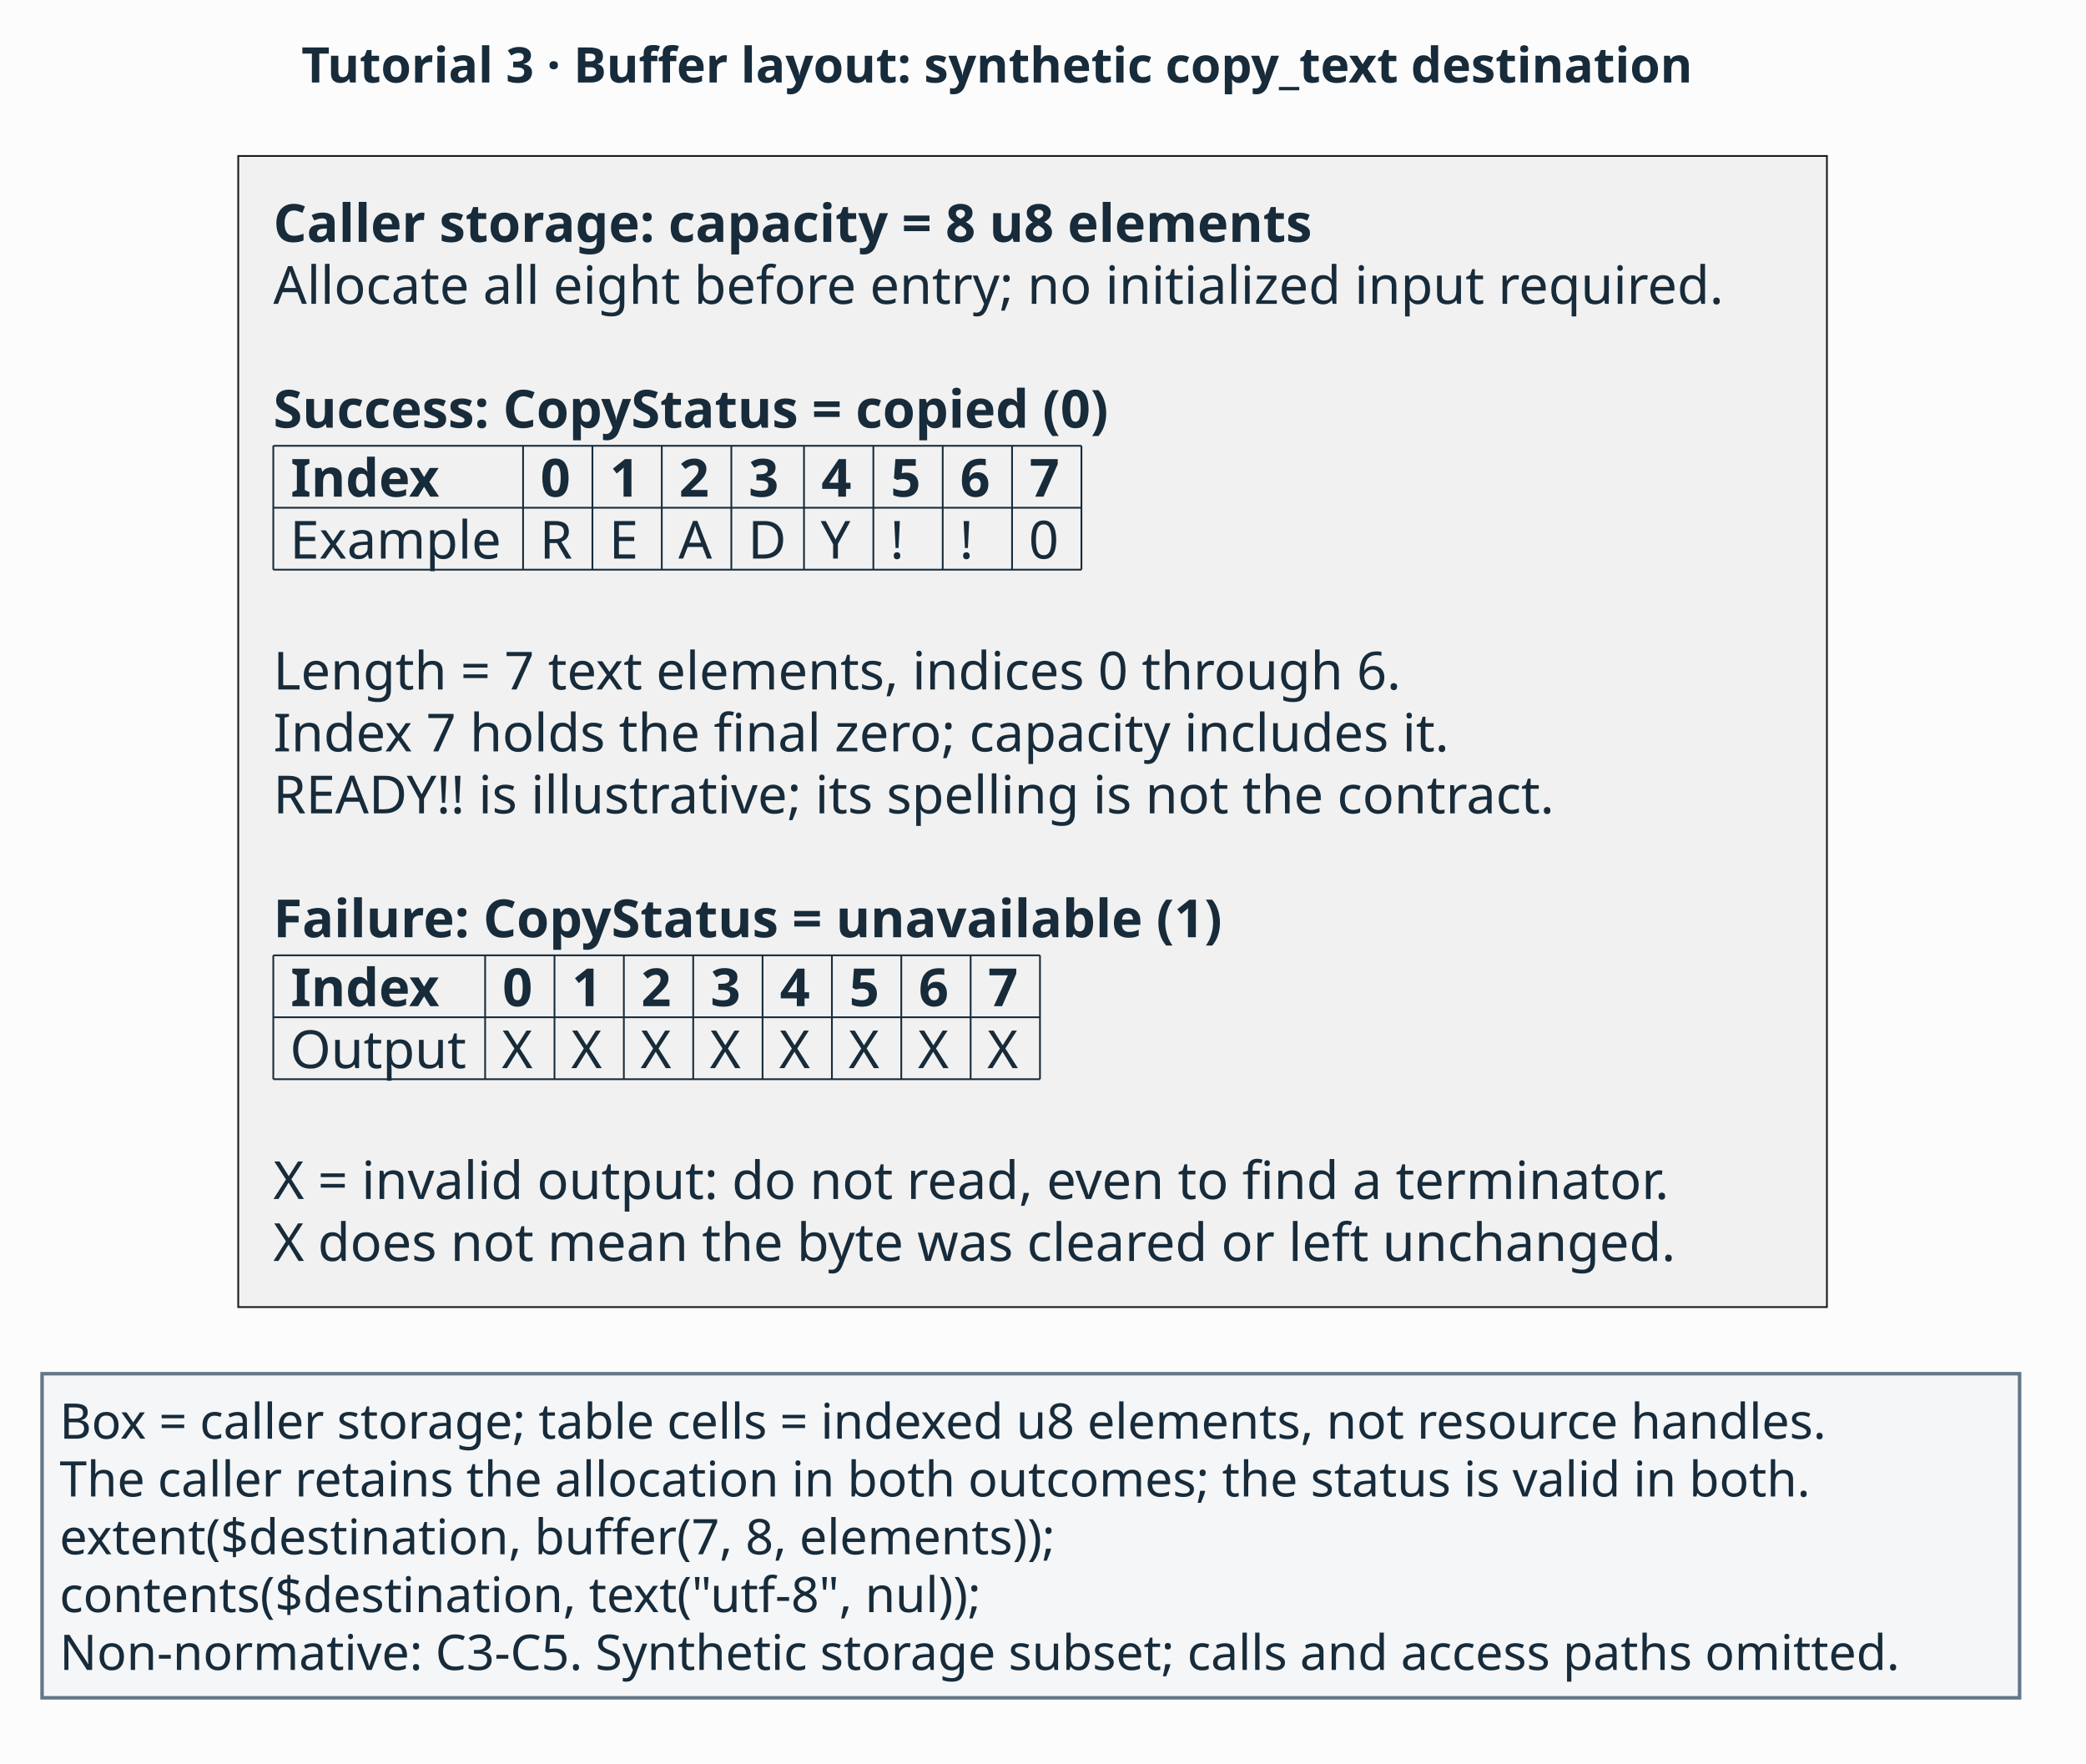
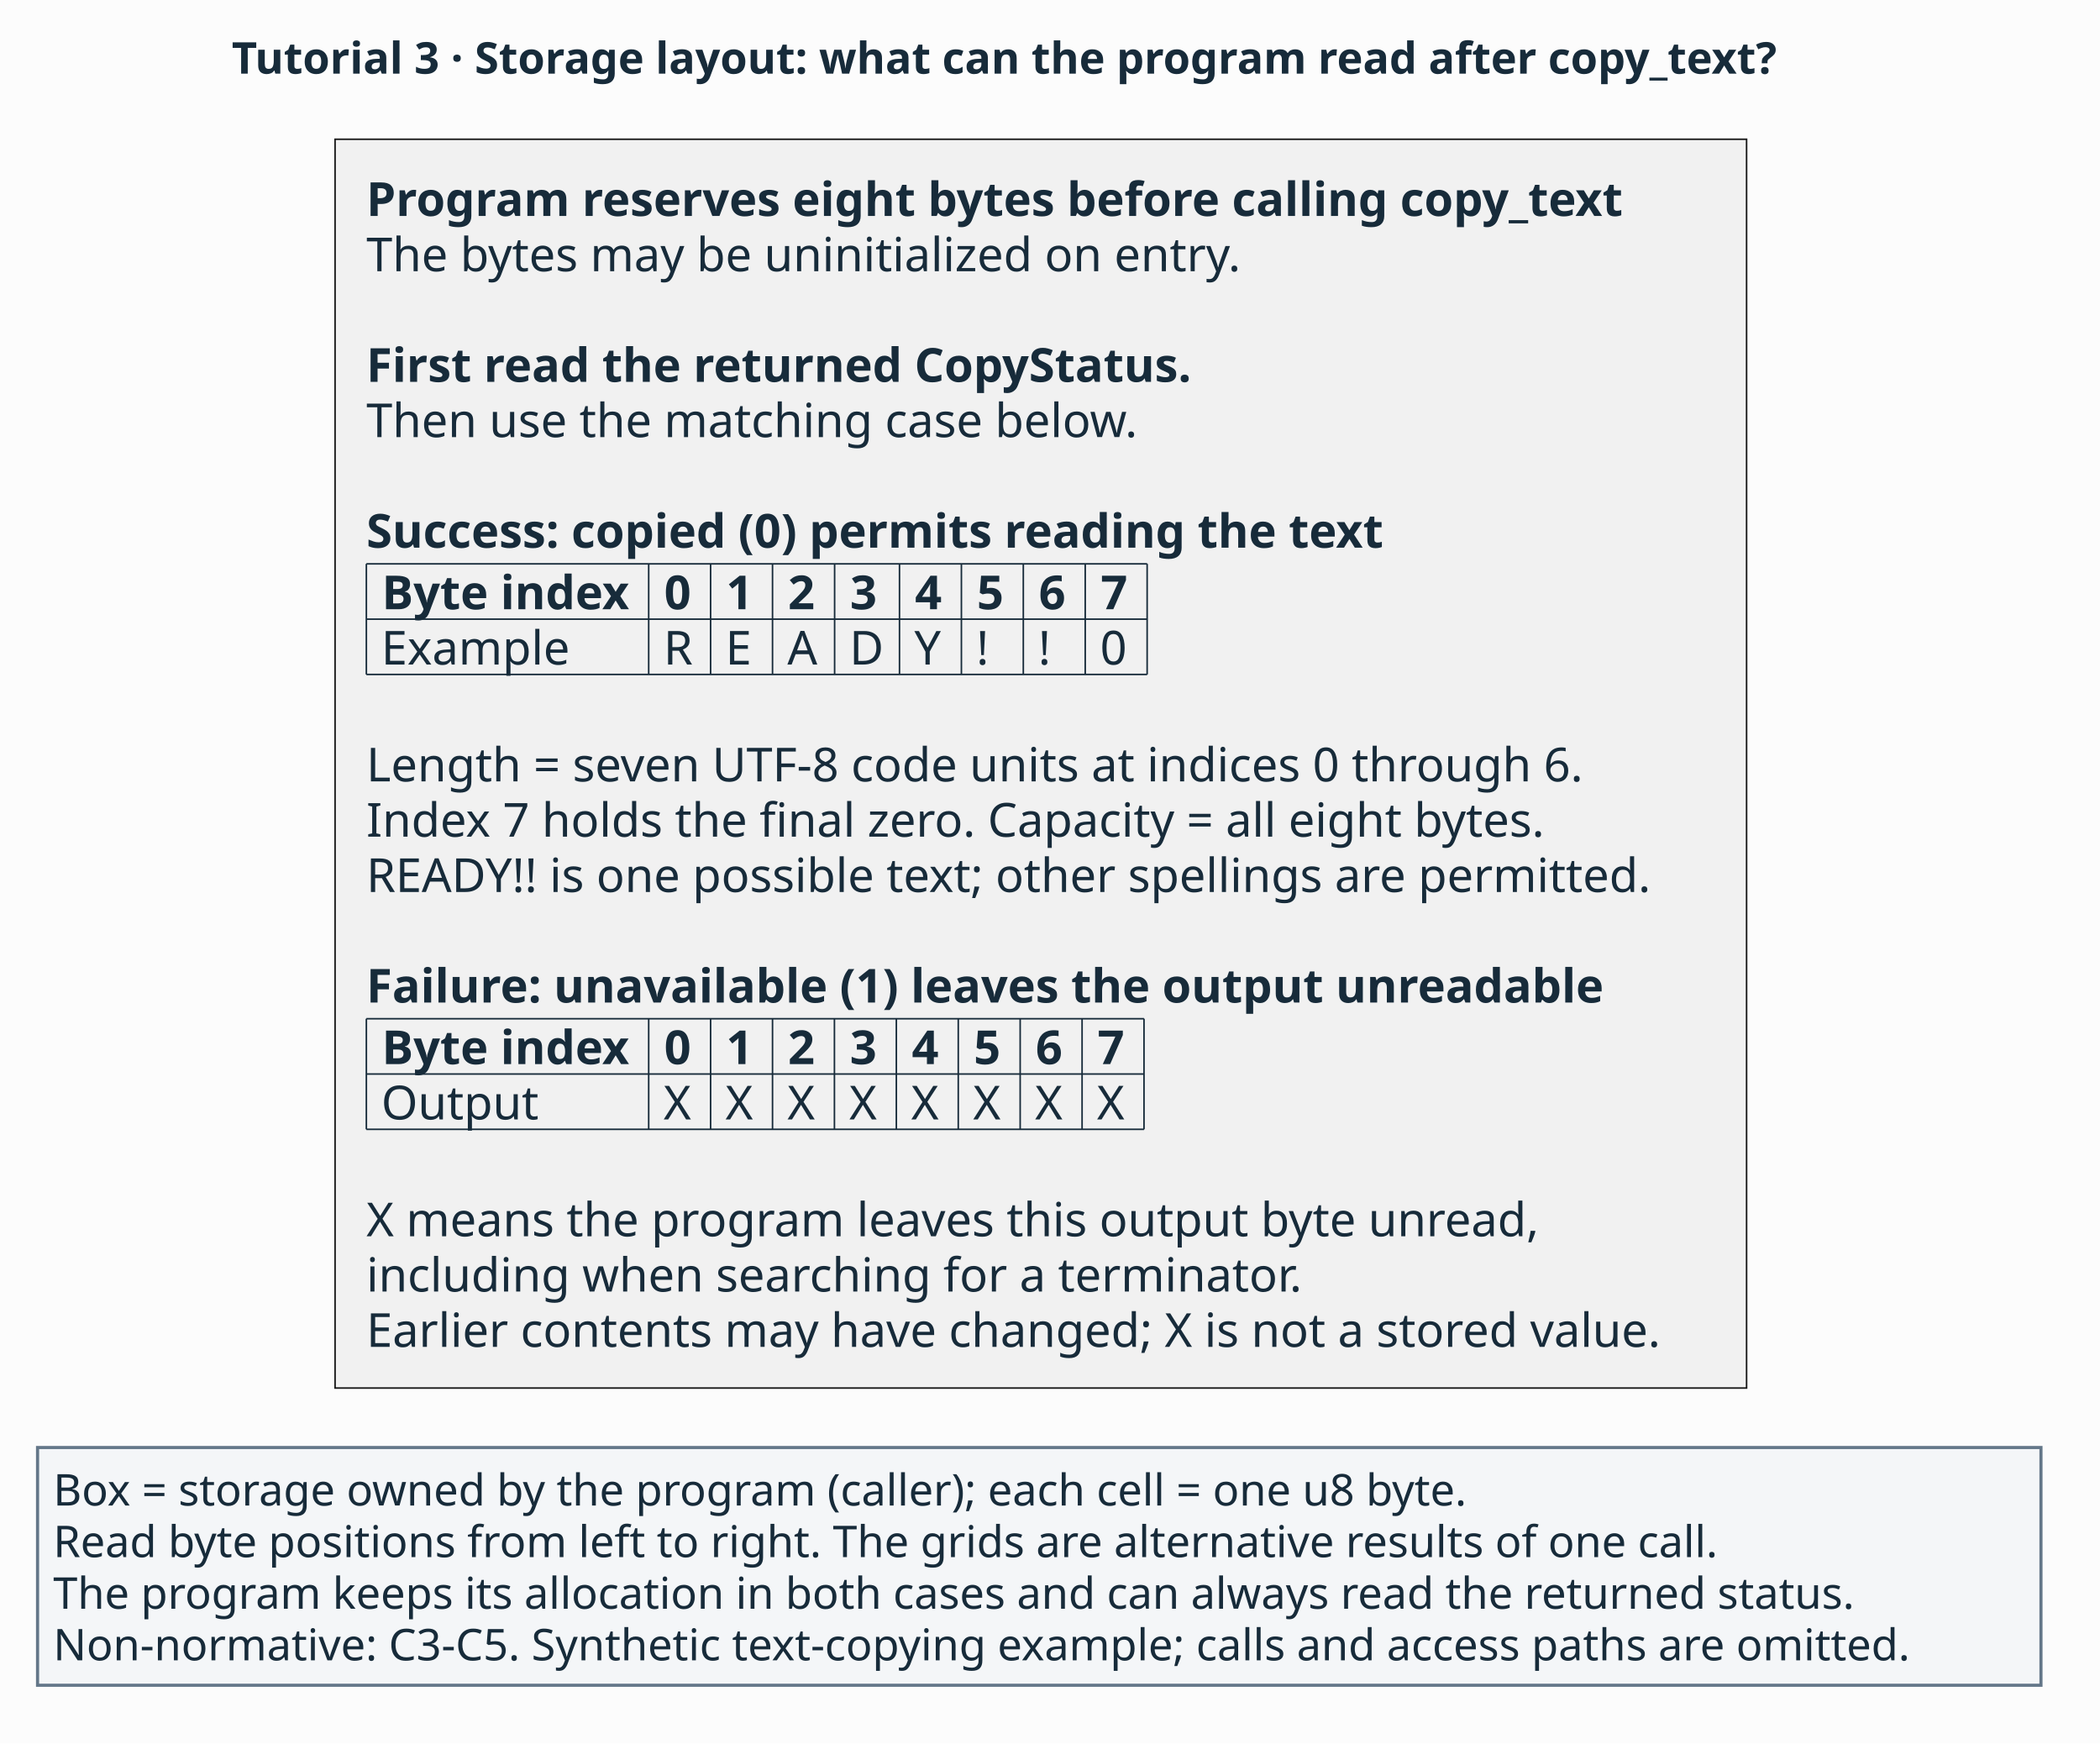
- <svg xmlns="http://www.w3.org/2000/svg" version="1.1" data-diagram-type="DESCRIPTION" style="width:595px;height:503px;background:#FCFCFC;" width="595px" height="503px" viewBox="0 0 595 503" zoomAndPan="magnify" preserveAspectRatio="none" contentStyleType="text/css">
+ <svg xmlns="http://www.w3.org/2000/svg" version="1.1" data-diagram-type="DESCRIPTION" style="width:671px;height:557px;background:#FCFCFC;" width="671px" height="557px" viewBox="0 0 671 557" zoomAndPan="magnify" preserveAspectRatio="none" contentStyleType="text/css">
  <defs />
  <g font-family="sans-serif" lengthAdjust="spacing">
-     <rect x="0" y="0" width="595" height="503" fill="#FCFCFC" style="stroke:none;" />
+     <rect x="0" y="0" width="671" height="557" fill="#FCFCFC" style="stroke:none;" />
    <g class="title" data-source-line="2">
-       <text x="85.961" y="23.535" fill="#172B3A" font-size="14" textLength="416.131" font-weight="700">Tutorial 3 · Buffer layout: synthetic copy_text destination</text>
+       <text x="74.049" y="23.535" fill="#172B3A" font-size="14" textLength="516.038" font-weight="700">Tutorial 3 · Storage layout: what can the program read after copy_text?</text>
    </g>
    <g class="entity" data-qualified-name="storage" id="ent0001" data-source-line="3">
-       <rect x="67.953" y="44.488" width="453.147" height="328.322" fill="#F1F1F1" style="stroke:#181818;stroke-width:0.5;" />
-       <text x="77.953" y="68.99" fill="#172B3A" font-size="15" textLength="311.719" font-weight="700">Caller storage: capacity = 8 u8 elements</text>
-       <text x="77.953" y="86.656" fill="#172B3A" font-size="15" textLength="433.147">Allocate all eight before entry; no initialized input required.</text>
-       <text x="77.953" y="104.322" fill="#172B3A" font-size="15"> </text>
-       <text x="77.953" y="121.988" fill="#172B3A" font-size="15" textLength="254.502" font-weight="700">Success: CopyStatus = copied (0)</text>
-       <text x="82.897" y="141.654" fill="#172B3A" font-size="15" textLength="42.415" font-weight="700">Index</text>
-       <text x="154.139" y="141.654" fill="#172B3A" font-size="15" font-weight="700">0</text>
-       <text x="173.922" y="141.654" fill="#172B3A" font-size="15" font-weight="700">1</text>
-       <text x="193.705" y="141.654" fill="#172B3A" font-size="15" font-weight="700">2</text>
-       <text x="213.546" y="141.654" fill="#172B3A" font-size="15" font-weight="700">3</text>
-       <text x="234.274" y="141.654" fill="#172B3A" font-size="15" font-weight="700">4</text>
-       <text x="254.056" y="141.654" fill="#172B3A" font-size="15" font-weight="700">5</text>
-       <text x="273.839" y="141.654" fill="#172B3A" font-size="15" font-weight="700">6</text>
-       <text x="293.622" y="141.654" fill="#172B3A" font-size="15" font-weight="700">7</text>
-       <text x="82.699" y="159.32" fill="#172B3A" font-size="15" textLength="61.75">Example</text>
-       <text x="153.942" y="159.32" fill="#172B3A" font-size="15">R</text>
-       <text x="173.724" y="159.32" fill="#172B3A" font-size="15">E</text>
-       <text x="193.507" y="159.32" fill="#172B3A" font-size="15">A</text>
-       <text x="213.348" y="159.32" fill="#172B3A" font-size="15">D</text>
-       <text x="234.076" y="159.32" fill="#172B3A" font-size="15">Y</text>
-       <text x="253.859" y="159.32" fill="#172B3A" font-size="15">!</text>
-       <text x="273.641" y="159.32" fill="#172B3A" font-size="15">!</text>
-       <text x="293.424" y="159.32" fill="#172B3A" font-size="15">0</text>
-       <line x1="77.953" y1="127.152" x2="308.461" y2="127.152" style="stroke:#172B3A;stroke-width:0.5;" />
-       <line x1="77.953" y1="144.818" x2="308.461" y2="144.818" style="stroke:#172B3A;stroke-width:0.5;" />
-       <line x1="77.953" y1="162.484" x2="308.461" y2="162.484" style="stroke:#172B3A;stroke-width:0.5;" />
-       <line x1="77.953" y1="127.152" x2="77.953" y2="162.484" style="stroke:#172B3A;stroke-width:0.5;" />
-       <line x1="149.196" y1="127.152" x2="149.196" y2="162.484" style="stroke:#172B3A;stroke-width:0.5;" />
-       <line x1="168.978" y1="127.152" x2="168.978" y2="162.484" style="stroke:#172B3A;stroke-width:0.5;" />
-       <line x1="188.761" y1="127.152" x2="188.761" y2="162.484" style="stroke:#172B3A;stroke-width:0.5;" />
-       <line x1="208.602" y1="127.152" x2="208.602" y2="162.484" style="stroke:#172B3A;stroke-width:0.5;" />
-       <line x1="229.33" y1="127.152" x2="229.33" y2="162.484" style="stroke:#172B3A;stroke-width:0.5;" />
-       <line x1="249.113" y1="127.152" x2="249.113" y2="162.484" style="stroke:#172B3A;stroke-width:0.5;" />
-       <line x1="268.895" y1="127.152" x2="268.895" y2="162.484" style="stroke:#172B3A;stroke-width:0.5;" />
-       <line x1="288.678" y1="127.152" x2="288.678" y2="162.484" style="stroke:#172B3A;stroke-width:0.5;" />
-       <line x1="308.461" y1="127.152" x2="308.461" y2="162.484" style="stroke:#172B3A;stroke-width:0.5;" />
-       <text x="77.953" y="178.986" fill="#172B3A" font-size="15"> </text>
-       <text x="77.953" y="196.652" fill="#172B3A" font-size="15" textLength="341.88">Length = 7 text elements, indices 0 through 6.</text>
-       <text x="77.953" y="214.318" fill="#172B3A" font-size="15" textLength="354.404">Index 7 holds the final zero; capacity includes it.</text>
-       <text x="77.953" y="231.984" fill="#172B3A" font-size="15" textLength="387.173">READY!! is illustrative; its spelling is not the contract.</text>
-       <text x="77.953" y="249.65" fill="#172B3A" font-size="15"> </text>
-       <text x="77.953" y="267.316" fill="#172B3A" font-size="15" textLength="284.319" font-weight="700">Failure: CopyStatus = unavailable (1)</text>
-       <text x="82.897" y="286.982" fill="#172B3A" font-size="15" textLength="42.415" font-weight="700">Index</text>
-       <text x="143.322" y="286.982" fill="#172B3A" font-size="15" font-weight="700">0</text>
-       <text x="163.104" y="286.982" fill="#172B3A" font-size="15" font-weight="700">1</text>
-       <text x="182.887" y="286.982" fill="#172B3A" font-size="15" font-weight="700">2</text>
-       <text x="202.67" y="286.982" fill="#172B3A" font-size="15" font-weight="700">3</text>
-       <text x="222.452" y="286.982" fill="#172B3A" font-size="15" font-weight="700">4</text>
-       <text x="242.235" y="286.982" fill="#172B3A" font-size="15" font-weight="700">5</text>
-       <text x="262.018" y="286.982" fill="#172B3A" font-size="15" font-weight="700">6</text>
-       <text x="281.801" y="286.982" fill="#172B3A" font-size="15" font-weight="700">7</text>
-       <text x="82.699" y="304.648" fill="#172B3A" font-size="15" textLength="50.933">Output</text>
-       <text x="143.124" y="304.648" fill="#172B3A" font-size="15">X</text>
-       <text x="162.906" y="304.648" fill="#172B3A" font-size="15">X</text>
-       <text x="182.689" y="304.648" fill="#172B3A" font-size="15">X</text>
-       <text x="202.472" y="304.648" fill="#172B3A" font-size="15">X</text>
-       <text x="222.255" y="304.648" fill="#172B3A" font-size="15">X</text>
-       <text x="242.037" y="304.648" fill="#172B3A" font-size="15">X</text>
-       <text x="261.82" y="304.648" fill="#172B3A" font-size="15">X</text>
-       <text x="281.603" y="304.648" fill="#172B3A" font-size="15">X</text>
-       <line x1="77.953" y1="272.48" x2="296.639" y2="272.48" style="stroke:#172B3A;stroke-width:0.5;" />
-       <line x1="77.953" y1="290.146" x2="296.639" y2="290.146" style="stroke:#172B3A;stroke-width:0.5;" />
-       <line x1="77.953" y1="307.813" x2="296.639" y2="307.813" style="stroke:#172B3A;stroke-width:0.5;" />
-       <line x1="77.953" y1="272.48" x2="77.953" y2="307.813" style="stroke:#172B3A;stroke-width:0.5;" />
-       <line x1="138.378" y1="272.48" x2="138.378" y2="307.813" style="stroke:#172B3A;stroke-width:0.5;" />
-       <line x1="158.16" y1="272.48" x2="158.16" y2="307.813" style="stroke:#172B3A;stroke-width:0.5;" />
-       <line x1="177.943" y1="272.48" x2="177.943" y2="307.813" style="stroke:#172B3A;stroke-width:0.5;" />
-       <line x1="197.726" y1="272.48" x2="197.726" y2="307.813" style="stroke:#172B3A;stroke-width:0.5;" />
-       <line x1="217.509" y1="272.48" x2="217.509" y2="307.813" style="stroke:#172B3A;stroke-width:0.5;" />
-       <line x1="237.291" y1="272.48" x2="237.291" y2="307.813" style="stroke:#172B3A;stroke-width:0.5;" />
-       <line x1="257.074" y1="272.48" x2="257.074" y2="307.813" style="stroke:#172B3A;stroke-width:0.5;" />
-       <line x1="276.857" y1="272.48" x2="276.857" y2="307.813" style="stroke:#172B3A;stroke-width:0.5;" />
-       <line x1="296.639" y1="272.48" x2="296.639" y2="307.813" style="stroke:#172B3A;stroke-width:0.5;" />
-       <text x="77.953" y="324.314" fill="#172B3A" font-size="15"> </text>
-       <text x="77.953" y="341.98" fill="#172B3A" font-size="15" textLength="421.56">X = invalid output: do not read, even to find a terminator.</text>
-       <text x="77.953" y="359.646" fill="#172B3A" font-size="15" textLength="414.47">X does not mean the byte was cleared or left unchanged.</text>
+       <rect x="107.061" y="44.488" width="451.016" height="398.986" fill="#F1F1F1" style="stroke:#181818;stroke-width:0.5;" />
+       <text x="117.061" y="68.99" fill="#172B3A" font-size="15" textLength="417.605" font-weight="700">Program reserves eight bytes before calling copy_text</text>
+       <text x="117.061" y="86.656" fill="#172B3A" font-size="15" textLength="292.859">The bytes may be uninitialized on entry.</text>
+       <text x="117.061" y="104.322" fill="#172B3A" font-size="15"> </text>
+       <text x="117.061" y="121.988" fill="#172B3A" font-size="15" textLength="271.201" font-weight="700">First read the returned CopyStatus.</text>
+       <text x="117.061" y="139.654" fill="#172B3A" font-size="15" textLength="256.289">Then use the matching case below.</text>
+       <text x="117.061" y="157.32" fill="#172B3A" font-size="15"> </text>
+       <text x="117.061" y="174.986" fill="#172B3A" font-size="15" textLength="338.679" font-weight="700">Success: copied (0) permits reading the text</text>
+       <text x="122.004" y="194.652" fill="#172B3A" font-size="15" textLength="80.325" font-weight="700">Byte index</text>
+       <text x="212.217" y="194.652" fill="#172B3A" font-size="15" font-weight="700">0</text>
+       <text x="232" y="194.652" fill="#172B3A" font-size="15" font-weight="700">1</text>
+       <text x="251.782" y="194.652" fill="#172B3A" font-size="15" font-weight="700">2</text>
+       <text x="271.624" y="194.652" fill="#172B3A" font-size="15" font-weight="700">3</text>
+       <text x="292.351" y="194.652" fill="#172B3A" font-size="15" font-weight="700">4</text>
+       <text x="312.134" y="194.652" fill="#172B3A" font-size="15" font-weight="700">5</text>
+       <text x="331.917" y="194.652" fill="#172B3A" font-size="15" font-weight="700">6</text>
+       <text x="351.699" y="194.652" fill="#172B3A" font-size="15" font-weight="700">7</text>
+       <text x="121.807" y="212.318" fill="#172B3A" font-size="15" textLength="61.75">Example</text>
+       <text x="212.019" y="212.318" fill="#172B3A" font-size="15">R</text>
+       <text x="231.802" y="212.318" fill="#172B3A" font-size="15">E</text>
+       <text x="251.584" y="212.318" fill="#172B3A" font-size="15">A</text>
+       <text x="271.426" y="212.318" fill="#172B3A" font-size="15">D</text>
+       <text x="292.153" y="212.318" fill="#172B3A" font-size="15">Y</text>
+       <text x="311.936" y="212.318" fill="#172B3A" font-size="15">!</text>
+       <text x="331.719" y="212.318" fill="#172B3A" font-size="15">!</text>
+       <text x="351.501" y="212.318" fill="#172B3A" font-size="15">0</text>
+       <line x1="117.061" y1="180.15" x2="366.538" y2="180.15" style="stroke:#172B3A;stroke-width:0.5;" />
+       <line x1="117.061" y1="197.816" x2="366.538" y2="197.816" style="stroke:#172B3A;stroke-width:0.5;" />
+       <line x1="117.061" y1="215.482" x2="366.538" y2="215.482" style="stroke:#172B3A;stroke-width:0.5;" />
+       <line x1="117.061" y1="180.15" x2="117.061" y2="215.482" style="stroke:#172B3A;stroke-width:0.5;" />
+       <line x1="207.273" y1="180.15" x2="207.273" y2="215.482" style="stroke:#172B3A;stroke-width:0.5;" />
+       <line x1="227.056" y1="180.15" x2="227.056" y2="215.482" style="stroke:#172B3A;stroke-width:0.5;" />
+       <line x1="246.838" y1="180.15" x2="246.838" y2="215.482" style="stroke:#172B3A;stroke-width:0.5;" />
+       <line x1="266.68" y1="180.15" x2="266.68" y2="215.482" style="stroke:#172B3A;stroke-width:0.5;" />
+       <line x1="287.407" y1="180.15" x2="287.407" y2="215.482" style="stroke:#172B3A;stroke-width:0.5;" />
+       <line x1="307.19" y1="180.15" x2="307.19" y2="215.482" style="stroke:#172B3A;stroke-width:0.5;" />
+       <line x1="326.973" y1="180.15" x2="326.973" y2="215.482" style="stroke:#172B3A;stroke-width:0.5;" />
+       <line x1="346.755" y1="180.15" x2="346.755" y2="215.482" style="stroke:#172B3A;stroke-width:0.5;" />
+       <line x1="366.538" y1="180.15" x2="366.538" y2="215.482" style="stroke:#172B3A;stroke-width:0.5;" />
+       <text x="117.061" y="231.984" fill="#172B3A" font-size="15"> </text>
+       <text x="117.061" y="249.65" fill="#172B3A" font-size="15" textLength="414.705">Length = seven UTF-8 code units at indices 0 through 6.</text>
+       <text x="117.061" y="267.316" fill="#172B3A" font-size="15" textLength="400.964">Index 7 holds the final zero. Capacity = all eight bytes.</text>
+       <text x="117.061" y="284.982" fill="#172B3A" font-size="15" textLength="431.016">READY!! is one possible text; other spellings are permitted.</text>
+       <text x="117.061" y="302.648" fill="#172B3A" font-size="15"> </text>
+       <text x="117.061" y="320.314" fill="#172B3A" font-size="15" textLength="406.692" font-weight="700">Failure: unavailable (1) leaves the output unreadable</text>
+       <text x="122.004" y="339.98" fill="#172B3A" font-size="15" textLength="80.325" font-weight="700">Byte index</text>
+       <text x="212.217" y="339.98" fill="#172B3A" font-size="15" font-weight="700">0</text>
+       <text x="232" y="339.98" fill="#172B3A" font-size="15" font-weight="700">1</text>
+       <text x="251.782" y="339.98" fill="#172B3A" font-size="15" font-weight="700">2</text>
+       <text x="271.565" y="339.98" fill="#172B3A" font-size="15" font-weight="700">3</text>
+       <text x="291.348" y="339.98" fill="#172B3A" font-size="15" font-weight="700">4</text>
+       <text x="311.13" y="339.98" fill="#172B3A" font-size="15" font-weight="700">5</text>
+       <text x="330.913" y="339.98" fill="#172B3A" font-size="15" font-weight="700">6</text>
+       <text x="350.696" y="339.98" fill="#172B3A" font-size="15" font-weight="700">7</text>
+       <text x="121.807" y="357.646" fill="#172B3A" font-size="15" textLength="50.933">Output</text>
+       <text x="212.019" y="357.646" fill="#172B3A" font-size="15">X</text>
+       <text x="231.802" y="357.646" fill="#172B3A" font-size="15">X</text>
+       <text x="251.584" y="357.646" fill="#172B3A" font-size="15">X</text>
+       <text x="271.367" y="357.646" fill="#172B3A" font-size="15">X</text>
+       <text x="291.15" y="357.646" fill="#172B3A" font-size="15">X</text>
+       <text x="310.933" y="357.646" fill="#172B3A" font-size="15">X</text>
+       <text x="330.715" y="357.646" fill="#172B3A" font-size="15">X</text>
+       <text x="350.498" y="357.646" fill="#172B3A" font-size="15">X</text>
+       <line x1="117.061" y1="325.479" x2="365.535" y2="325.479" style="stroke:#172B3A;stroke-width:0.5;" />
+       <line x1="117.061" y1="343.145" x2="365.535" y2="343.145" style="stroke:#172B3A;stroke-width:0.5;" />
+       <line x1="117.061" y1="360.811" x2="365.535" y2="360.811" style="stroke:#172B3A;stroke-width:0.5;" />
+       <line x1="117.061" y1="325.479" x2="117.061" y2="360.811" style="stroke:#172B3A;stroke-width:0.5;" />
+       <line x1="207.273" y1="325.479" x2="207.273" y2="360.811" style="stroke:#172B3A;stroke-width:0.5;" />
+       <line x1="227.056" y1="325.479" x2="227.056" y2="360.811" style="stroke:#172B3A;stroke-width:0.5;" />
+       <line x1="246.838" y1="325.479" x2="246.838" y2="360.811" style="stroke:#172B3A;stroke-width:0.5;" />
+       <line x1="266.621" y1="325.479" x2="266.621" y2="360.811" style="stroke:#172B3A;stroke-width:0.5;" />
+       <line x1="286.404" y1="325.479" x2="286.404" y2="360.811" style="stroke:#172B3A;stroke-width:0.5;" />
+       <line x1="306.187" y1="325.479" x2="306.187" y2="360.811" style="stroke:#172B3A;stroke-width:0.5;" />
+       <line x1="325.969" y1="325.479" x2="325.969" y2="360.811" style="stroke:#172B3A;stroke-width:0.5;" />
+       <line x1="345.752" y1="325.479" x2="345.752" y2="360.811" style="stroke:#172B3A;stroke-width:0.5;" />
+       <line x1="365.535" y1="325.479" x2="365.535" y2="360.811" style="stroke:#172B3A;stroke-width:0.5;" />
+       <text x="117.061" y="377.313" fill="#172B3A" font-size="15"> </text>
+       <text x="117.061" y="394.979" fill="#172B3A" font-size="15" textLength="387.773">X means the program leaves this output byte unread,</text>
+       <text x="117.061" y="412.645" fill="#172B3A" font-size="15" textLength="310.986">including when searching for a terminator.</text>
+       <text x="117.061" y="430.311" fill="#172B3A" font-size="15" textLength="429.229">Earlier contents may have changed; X is not a stored value.</text>
    </g>
    <g class="legend" data-source-line="4">
-       <rect x="12" y="391.811" width="564.053" height="92.441" fill="#F4F6F8" style="stroke:#647789;stroke-width:1;" />
-       <text x="17" y="410.346" fill="#172B3A" font-size="14" textLength="532.998">Box = caller storage; table cells = indexed u8 elements, not resource handles.</text>
-       <text x="17" y="426.834" fill="#172B3A" font-size="14" textLength="522.703">The caller retains the allocation in both outcomes; the status is valid in both.</text>
-       <text x="17" y="443.322" fill="#172B3A" font-size="14" textLength="298.047">extent($destination, buffer(7, 8, elements));</text>
-       <text x="17" y="459.811" fill="#172B3A" font-size="14" textLength="278.558">contents($destination, text("utf-8", nul));</text>
-       <text x="17" y="476.299" fill="#172B3A" font-size="14" textLength="554.053">Non-normative: C3-C5. Synthetic storage subset; calls and access paths omitted.</text>
+       <rect x="12" y="462.475" width="640.137" height="75.953" fill="#F4F6F8" style="stroke:#647789;stroke-width:1;" />
+       <text x="17" y="481.01" fill="#172B3A" font-size="14" textLength="477.716">Box = storage owned by the program (caller); each cell = one u8 byte.</text>
+       <text x="17" y="497.498" fill="#172B3A" font-size="14" textLength="556.527">Read byte positions from left to right. The grids are alternative results of one call.</text>
+       <text x="17" y="513.986" fill="#172B3A" font-size="14" textLength="598.295">The program keeps its allocation in both cases and can always read the returned status.</text>
+       <text x="17" y="530.475" fill="#172B3A" font-size="14" textLength="630.137">Non-normative: C3-C5. Synthetic text-copying example; calls and access paths are omitted.</text>
    </g>
  </g>
</svg>
